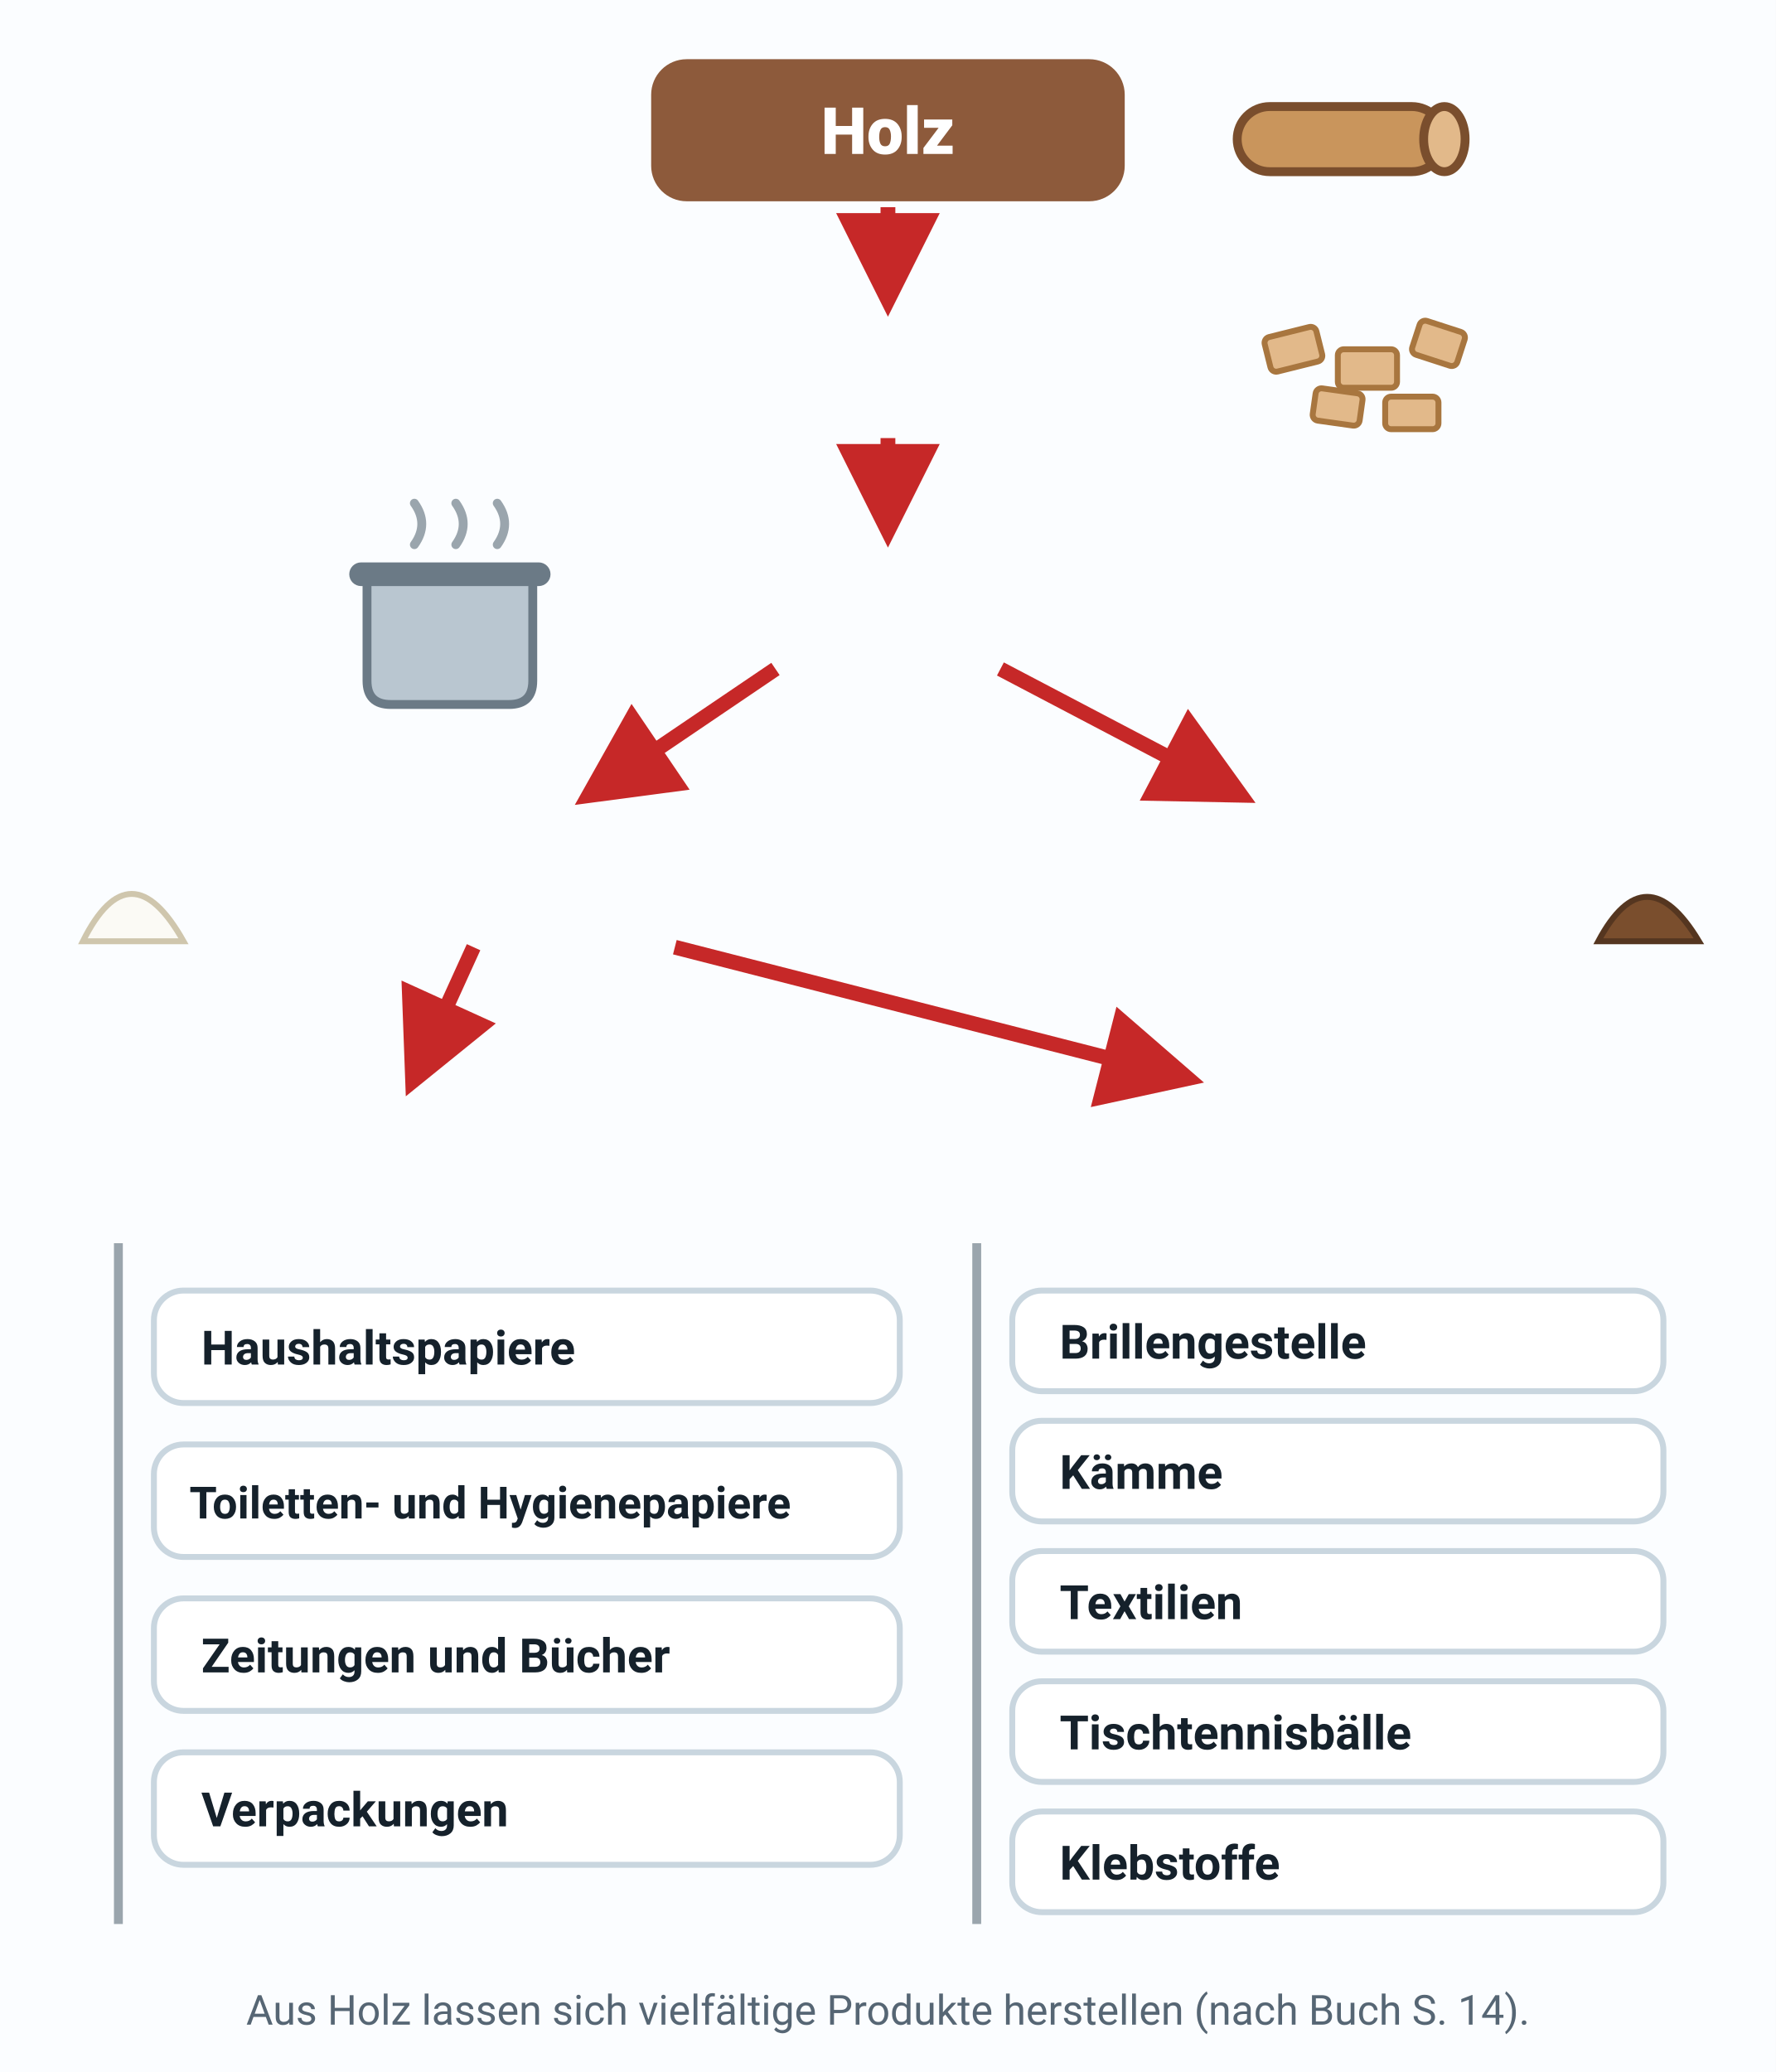
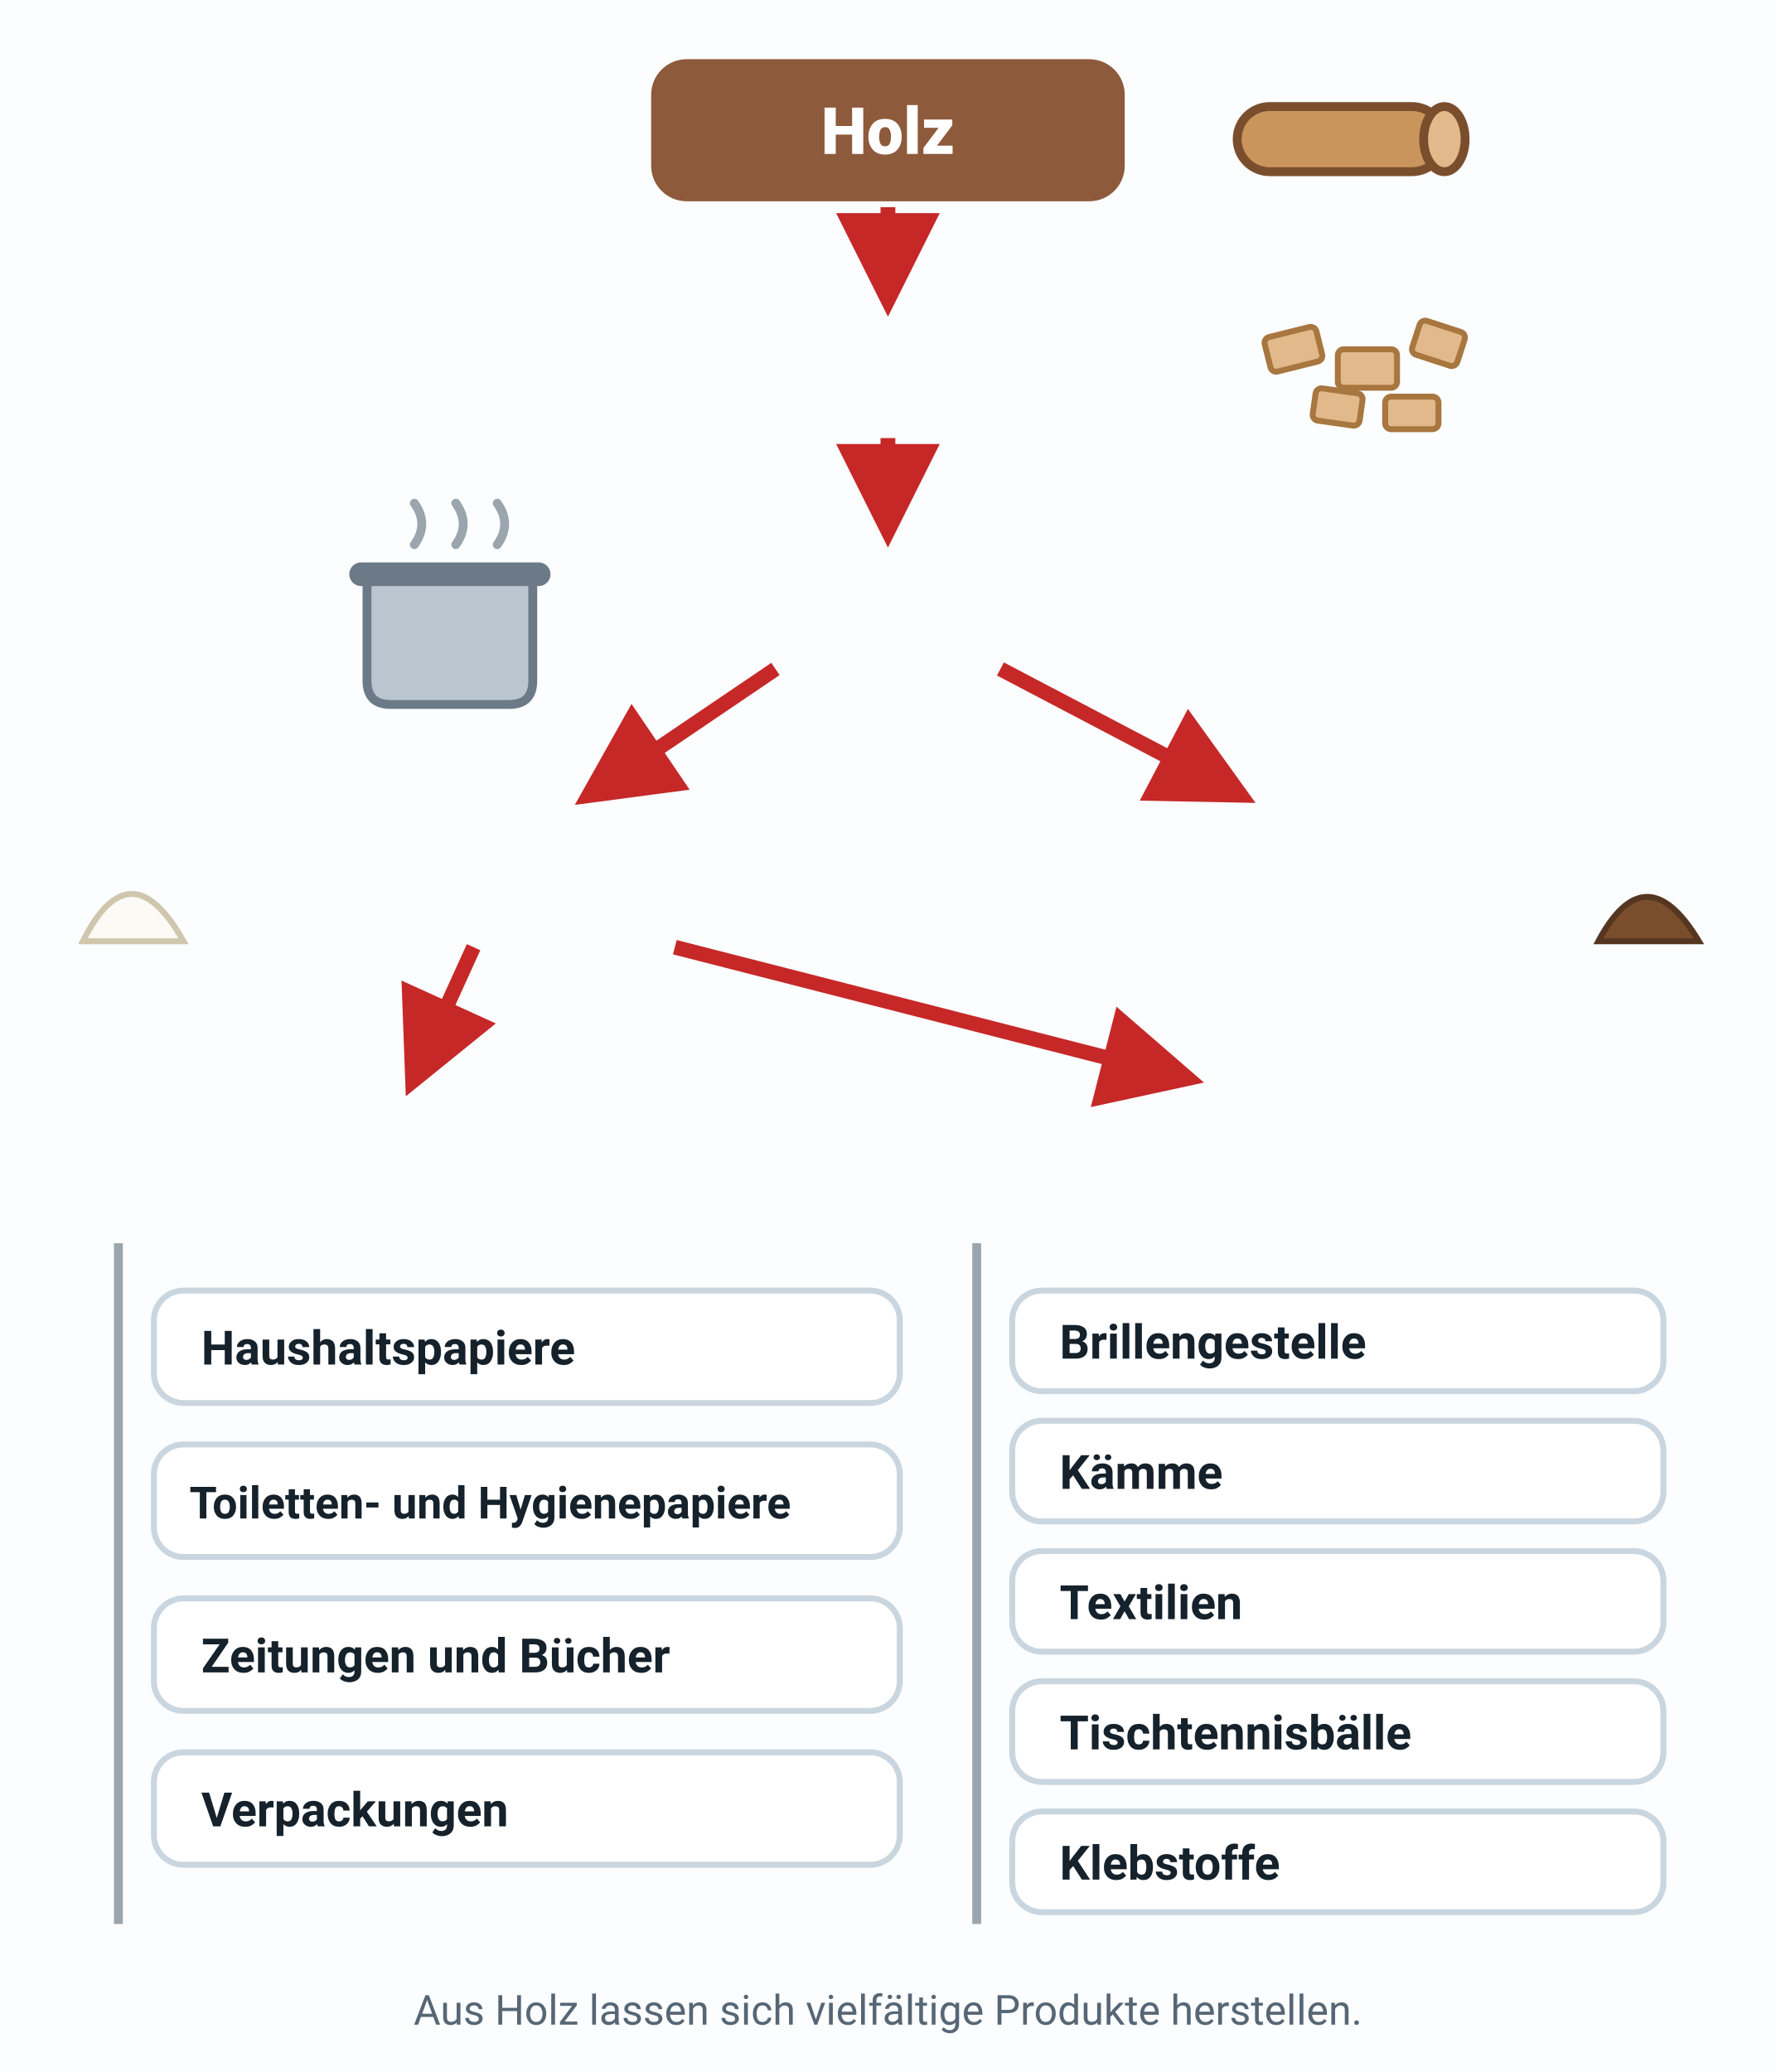
<svg xmlns="http://www.w3.org/2000/svg" viewBox="0 0 600 700" width="600" height="700" font-family="Segoe UI, system-ui, -apple-system, Roboto, sans-serif">
  <defs>
    <marker id="a" viewBox="0 0 10 10" refX="8" refY="5" markerWidth="7" markerHeight="7" orient="auto">
      <path d="M0 0 L10 5 L0 10z" fill="#c62828" />
    </marker>
  </defs>
  <rect width="600" height="700" fill="#fbfdff" />
  <rect x="220" y="20" width="160" height="48" rx="12" fill="#8d5a3b" />
  <text x="300" y="52" text-anchor="middle" font-size="22" font-weight="800" fill="#fff">Holz</text>
  <g transform="translate(418 30)">
    <rect x="0" y="6" width="70" height="22" rx="11" fill="#c9955c" stroke="#7a4e2d" stroke-width="3" />
    <ellipse cx="70" cy="17" rx="7" ry="11" fill="#e2b98a" stroke="#7a4e2d" stroke-width="3" />
  </g>
  <g stroke="#c62828" stroke-width="5" fill="none" marker-end="url(#a)">
    <line x1="300" y1="70" x2="300" y2="100" />
    <line x1="300" y1="148" x2="300" y2="178" />
    <line x1="262" y1="226" x2="200" y2="268" />
    <line x1="338" y1="226" x2="418" y2="268" />
    <line x1="160" y1="320" x2="140" y2="364" />
    <line x1="228" y1="320" x2="400" y2="364" />
  </g>
  <g fill="#e2b98a" stroke="#a8763f" stroke-width="2">
    <rect x="428" y="112" width="18" height="12" rx="2" transform="rotate(-14 437 118)" />
    <rect x="452" y="118" width="20" height="13" rx="2" />
    <rect x="478" y="110" width="16" height="12" rx="2" transform="rotate(18 486 116)" />
    <rect x="444" y="132" width="16" height="11" rx="2" transform="rotate(8 452 137)" />
    <rect x="468" y="134" width="18" height="11" rx="2" />
  </g>
  <g transform="translate(124 186)">
    <path d="M0 10 H56 V44 Q56 52 48 52 H8 Q0 52 0 44Z" fill="#b9c6d0" stroke="#6b7a86" stroke-width="3" />
    <rect x="-6" y="4" width="68" height="8" rx="4" fill="#6b7a86" />
    <g fill="none" stroke="#9aa5ad" stroke-width="3" stroke-linecap="round">
      <path d="M16 -2 q5 -7 0 -14" />
      <path d="M30 -2 q5 -7 0 -14" />
      <path d="M44 -2 q5 -7 0 -14" />
    </g>
  </g>
  <path d="M28 318 Q44 286 62 318Z" fill="#fbfaf5" stroke="#cfc6ad" stroke-width="2" />
  <path d="M540 318 Q556 288 574 318Z" fill="#7a4e2d" stroke="#553620" stroke-width="2" />
  <g stroke="#9aa5ad" stroke-width="3" fill="none">
    <path d="M40 420 V650" />
    <path d="M330 420 V650" />
  </g>
  <g font-size="16" font-weight="600" fill="#15212b">
    <rect x="52" y="436" width="252" height="38" rx="10" fill="#fff" stroke="#c9d6df" stroke-width="2" />
    <text x="68" y="461">Haushaltspapiere</text>
    <rect x="52" y="488" width="252" height="38" rx="10" fill="#fff" stroke="#c9d6df" stroke-width="2" />
    <text x="64" y="513" font-size="15">Toiletten- und Hygienepapiere</text>
    <rect x="52" y="540" width="252" height="38" rx="10" fill="#fff" stroke="#c9d6df" stroke-width="2" />
    <text x="68" y="565">Zeitungen und Bücher</text>
    <rect x="52" y="592" width="252" height="38" rx="10" fill="#fff" stroke="#c9d6df" stroke-width="2" />
    <text x="68" y="617">Verpackungen</text>
  </g>
  <g font-size="16" font-weight="600" fill="#15212b">
    <rect x="342" y="436" width="220" height="34" rx="10" fill="#fff" stroke="#c9d6df" stroke-width="2" />
    <text x="358" y="459">Brillengestelle</text>
    <rect x="342" y="480" width="220" height="34" rx="10" fill="#fff" stroke="#c9d6df" stroke-width="2" />
    <text x="358" y="503">Kämme</text>
    <rect x="342" y="524" width="220" height="34" rx="10" fill="#fff" stroke="#c9d6df" stroke-width="2" />
    <text x="358" y="547">Textilien</text>
    <rect x="342" y="568" width="220" height="34" rx="10" fill="#fff" stroke="#c9d6df" stroke-width="2" />
    <text x="358" y="591">Tischtennisbälle</text>
    <rect x="342" y="612" width="220" height="34" rx="10" fill="#fff" stroke="#c9d6df" stroke-width="2" />
    <text x="358" y="635">Klebstoffe</text>
  </g>
-   <text x="300" y="684" text-anchor="middle" font-size="14" fill="#566674">Aus Holz lassen sich vielfältige Produkte herstellen (nach Buch S. 14).</text>
+   <text x="300" y="684" text-anchor="middle" font-size="14" fill="#566674">Aus Holz lassen sich vielfältige Produkte herstellen.</text>
</svg>
